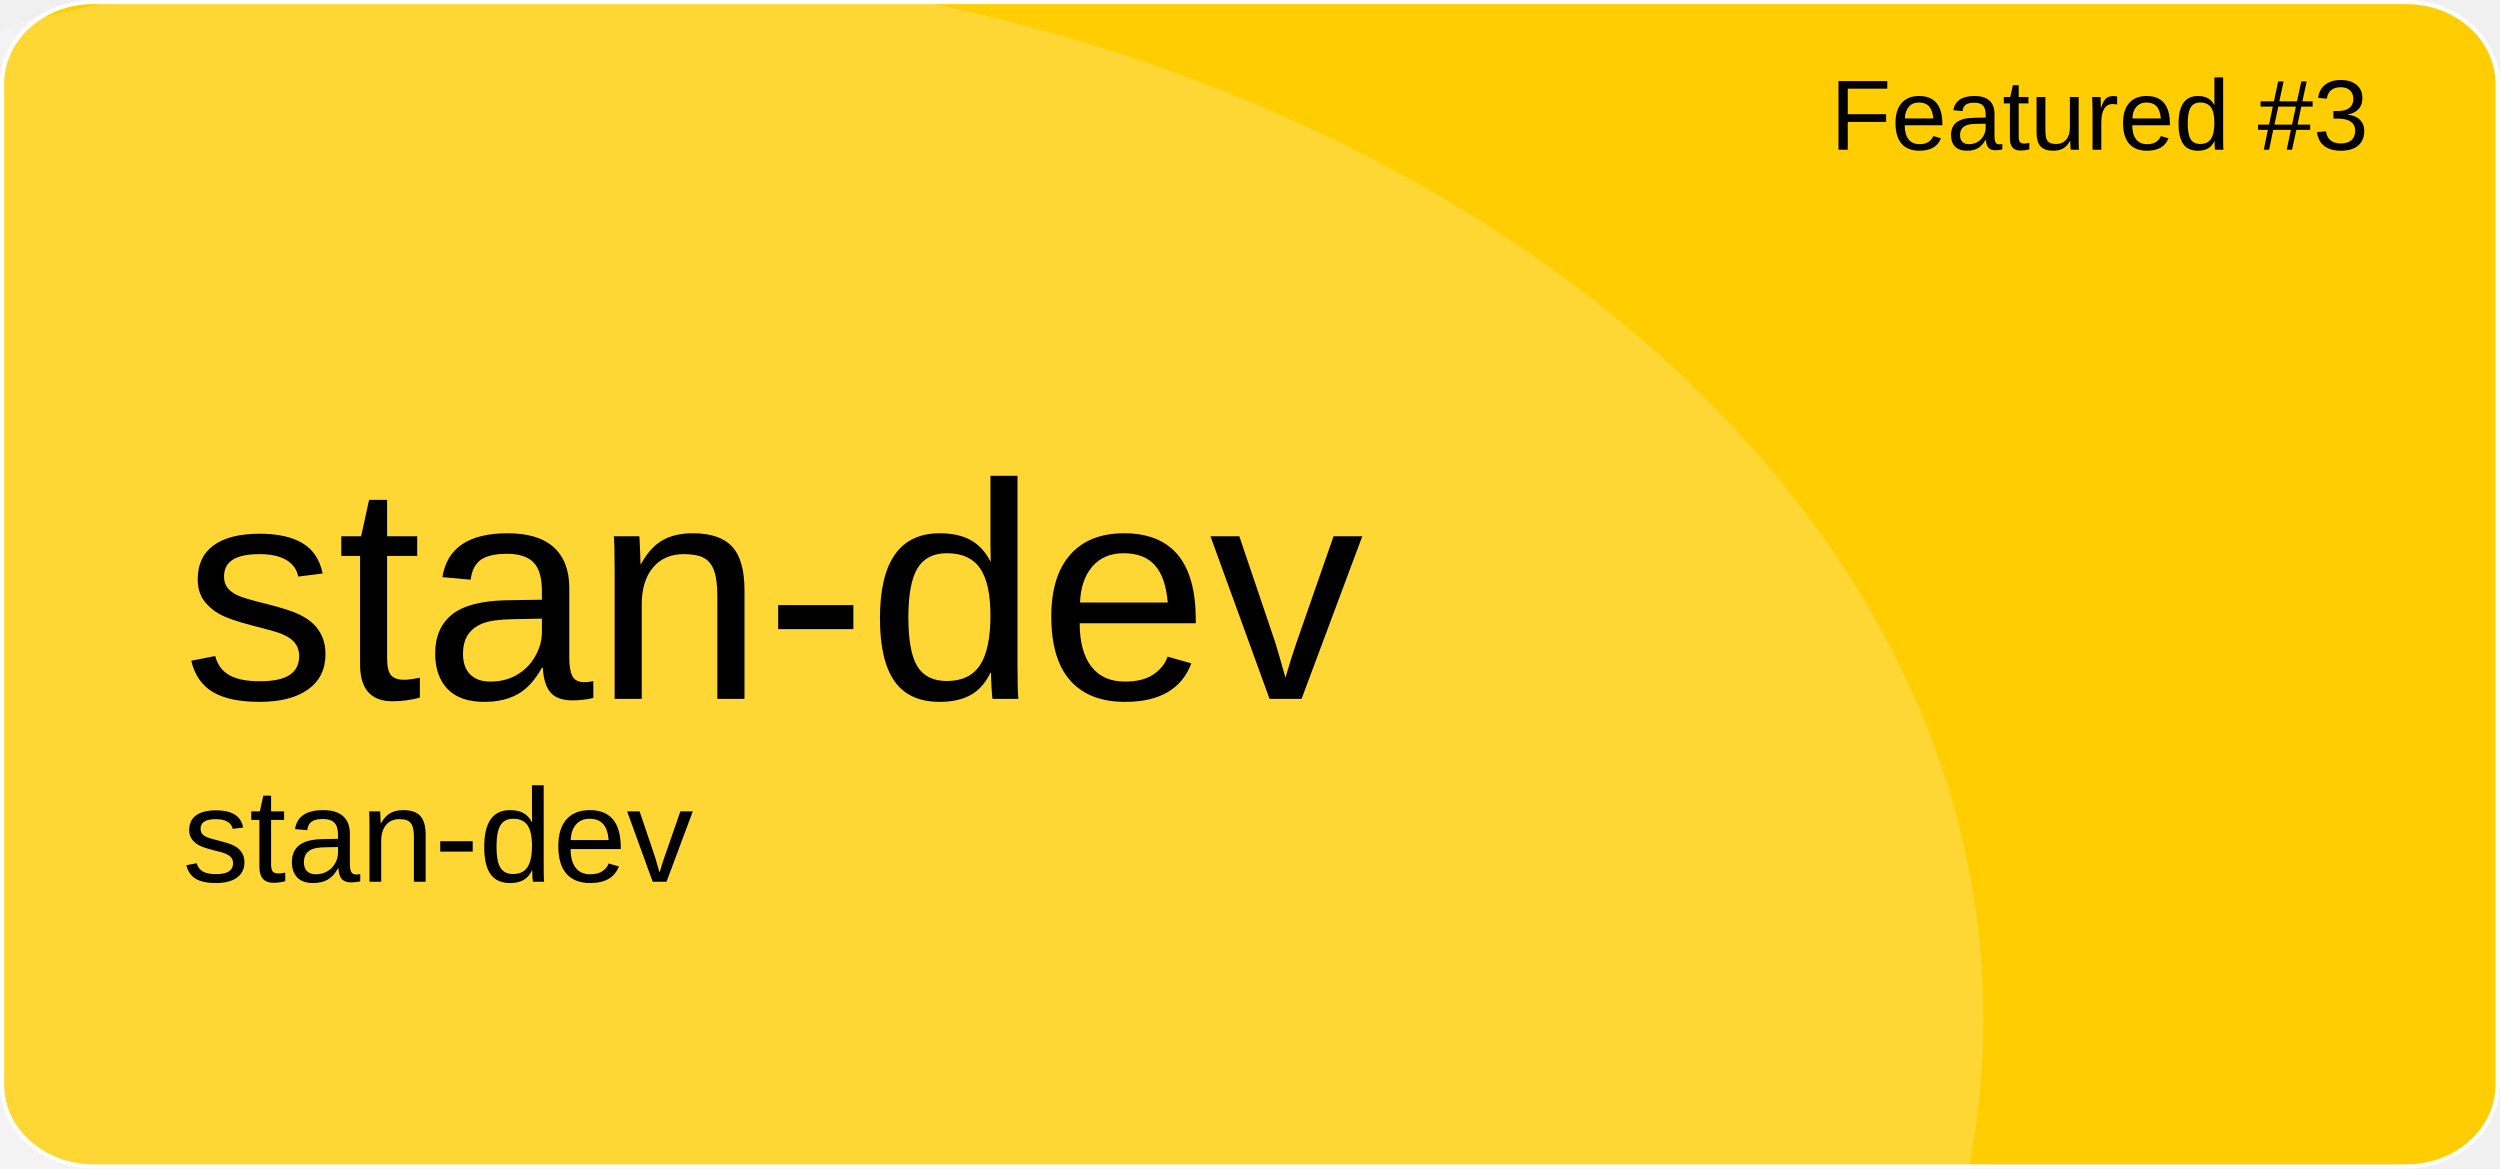
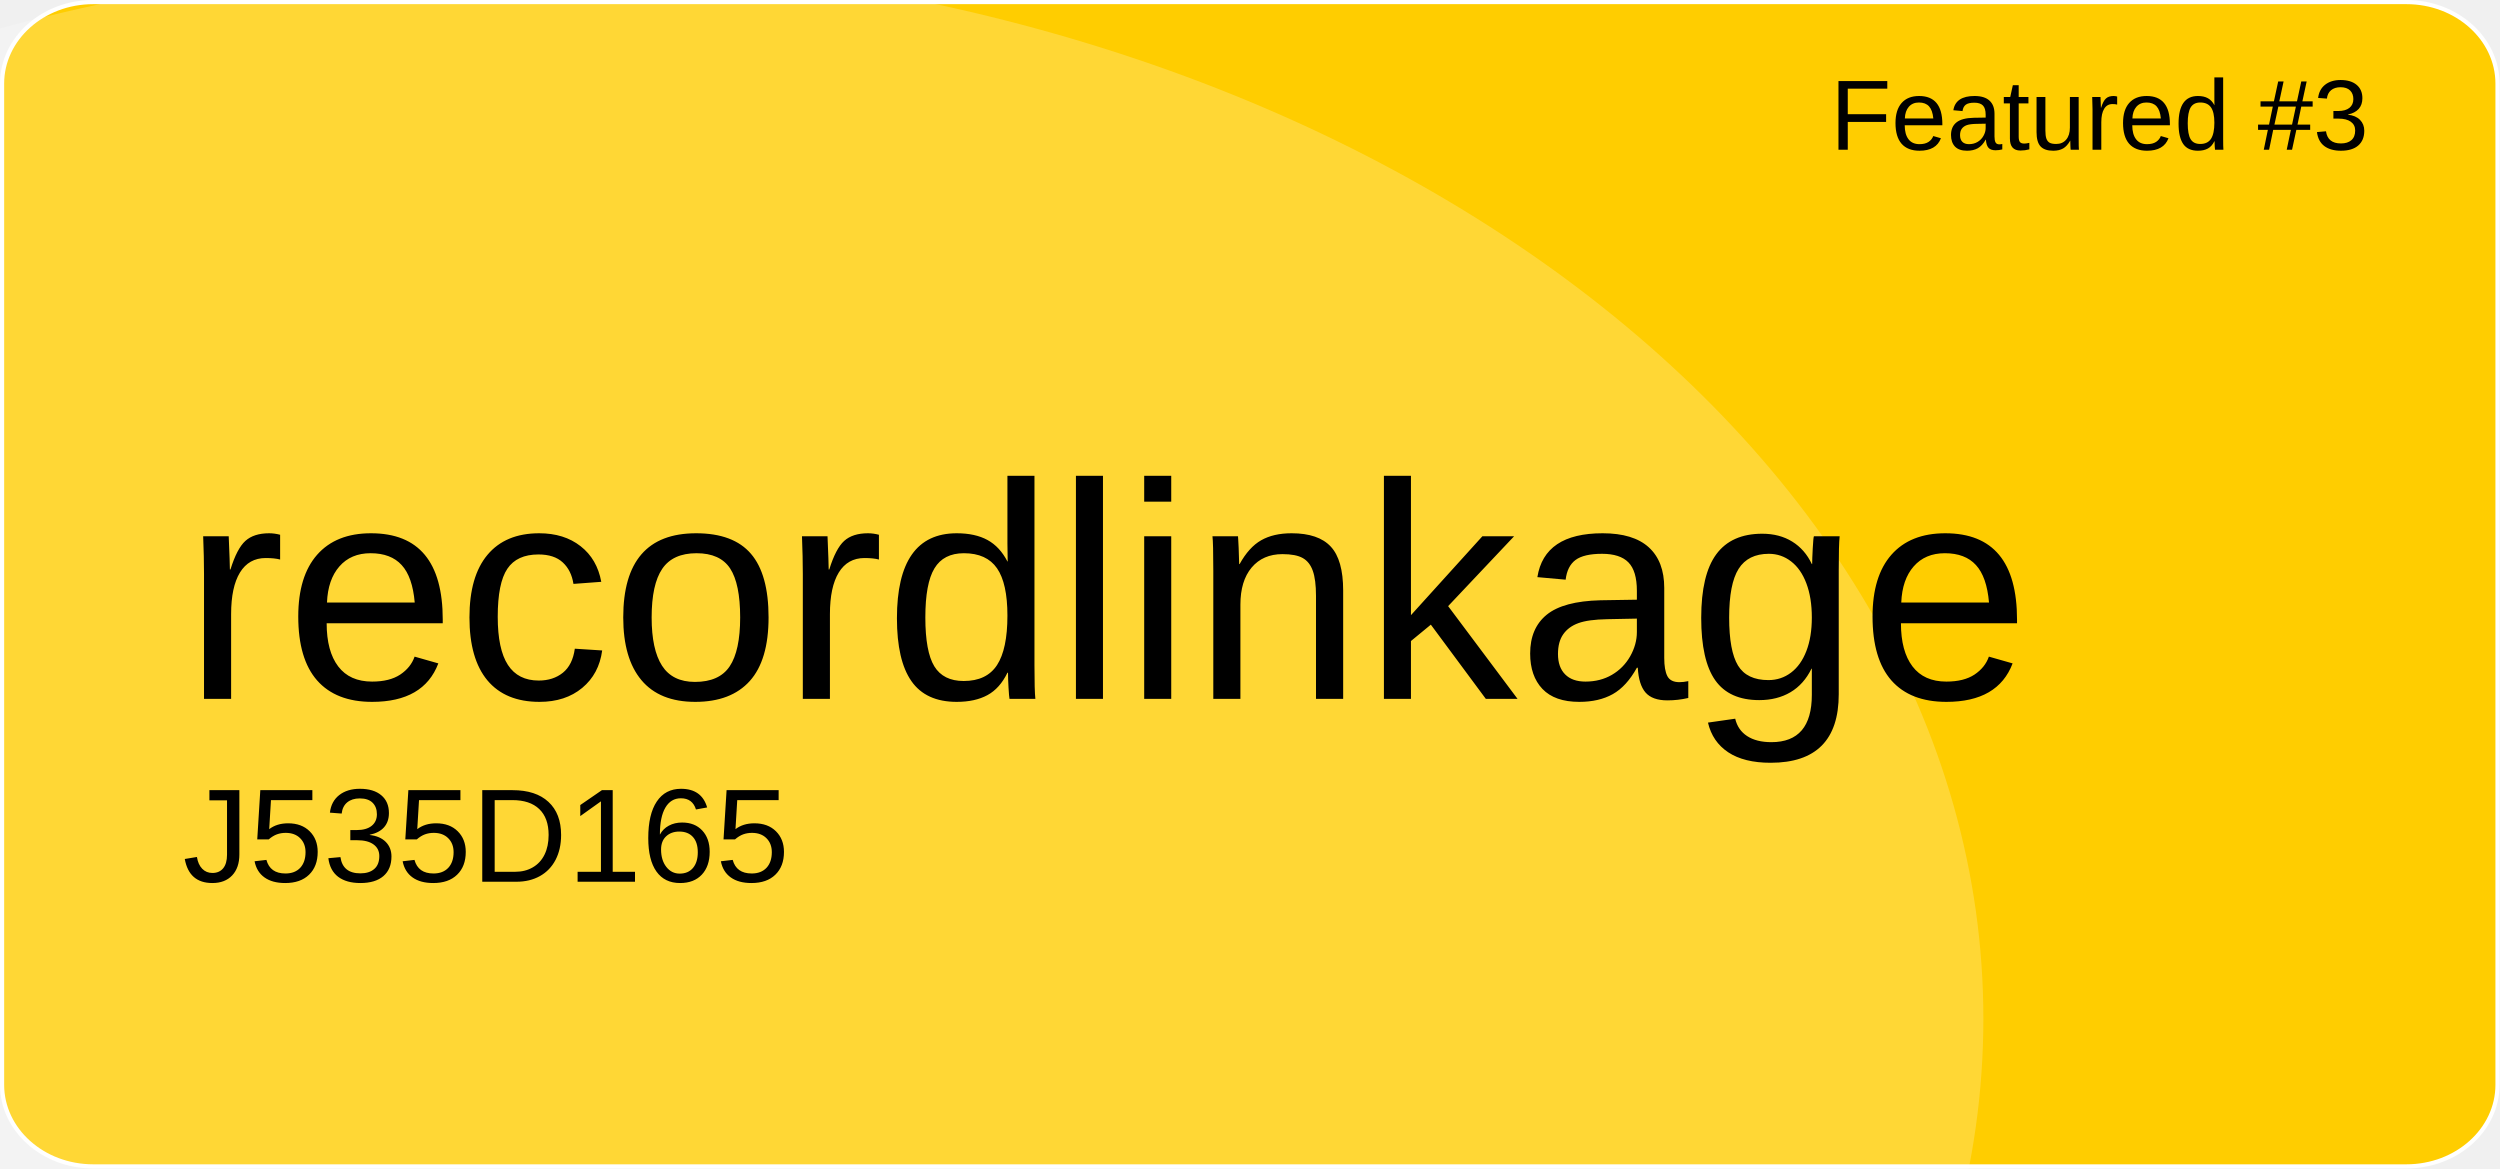
<svg xmlns="http://www.w3.org/2000/svg" version="1.1" id="a" x="0px" y="0px" viewBox="0 0 601 281" style="enable-background:new 0 0 601 281;" xml:space="preserve">
  <style type="text/css">
	.st0{fill:#FFCD00;stroke:#FFFFFF;stroke-miterlimit:10;}
	.st1{opacity:0.21;fill:#FFFFFF;enable-background:new    ;}
	.st2{font-family:'Arial';}
	.st3{font-size:24px;}
	.st4{font-size:74px;}
	.st5{font-size:32px;}
</style>
  <path id="b" class="st0" d="M22.4,0.5h556.1c12.1,0,21.9,8.8,21.9,19.6v240.7c0,10.8-9.8,19.6-21.9,19.6H22.4  c-12.1,0-21.9-8.8-21.9-19.6V20.1C0.5,9.3,10.3,0.5,22.4,0.5z" />
  <ellipse class="st1" cx="124.5" cy="244.9" rx="352.3" ry="254.4" />
  <text transform="matrix(1 0 0 1 440 36)" class="st2 st3">Featured #3</text>
-   <text transform="matrix(1 0 0 1 43.92 168.01)" class="st2 st4">stan-dev</text>
-   <text transform="matrix(1 0 0 1 43.92 211.97)" class="st2 st5">stan-dev</text>
+   <text transform="matrix(1 0 0 1 43.92 168.01)" class="st2 st4">recordlinkage</text>
+   <text transform="matrix(1 0 0 1 43.92 211.97)" class="st2 st5">J535D165</text>
</svg>
